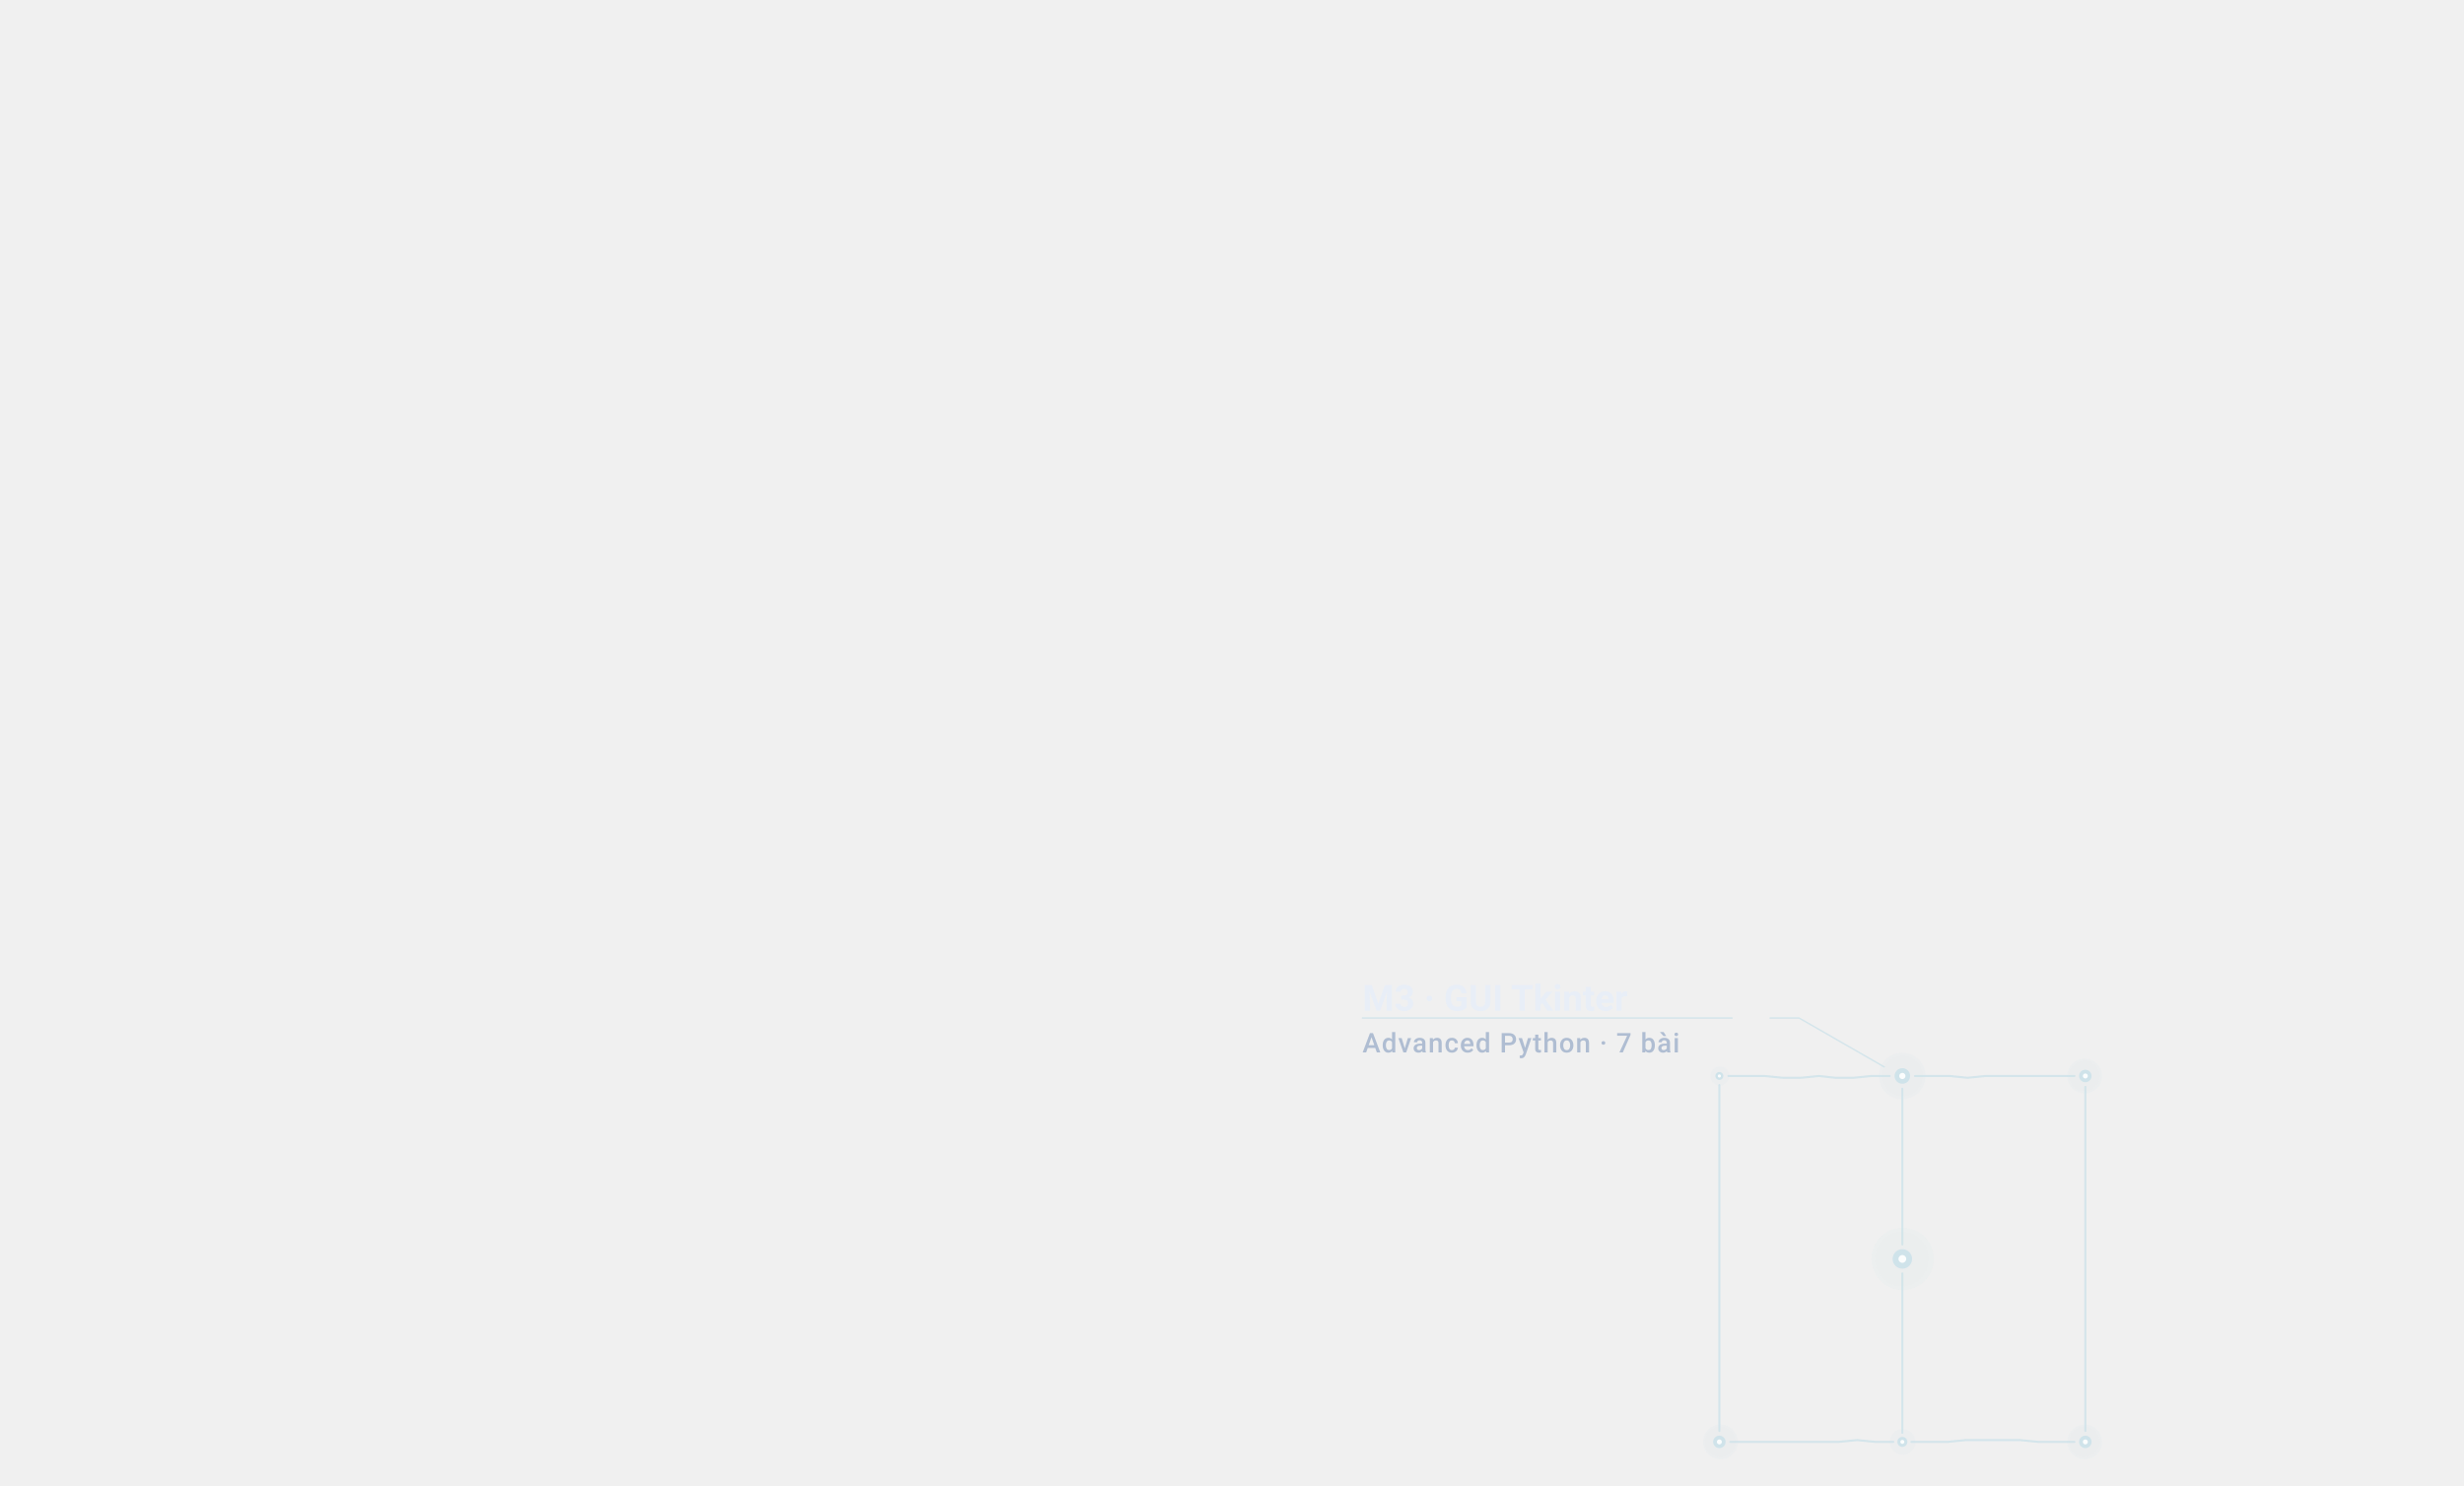
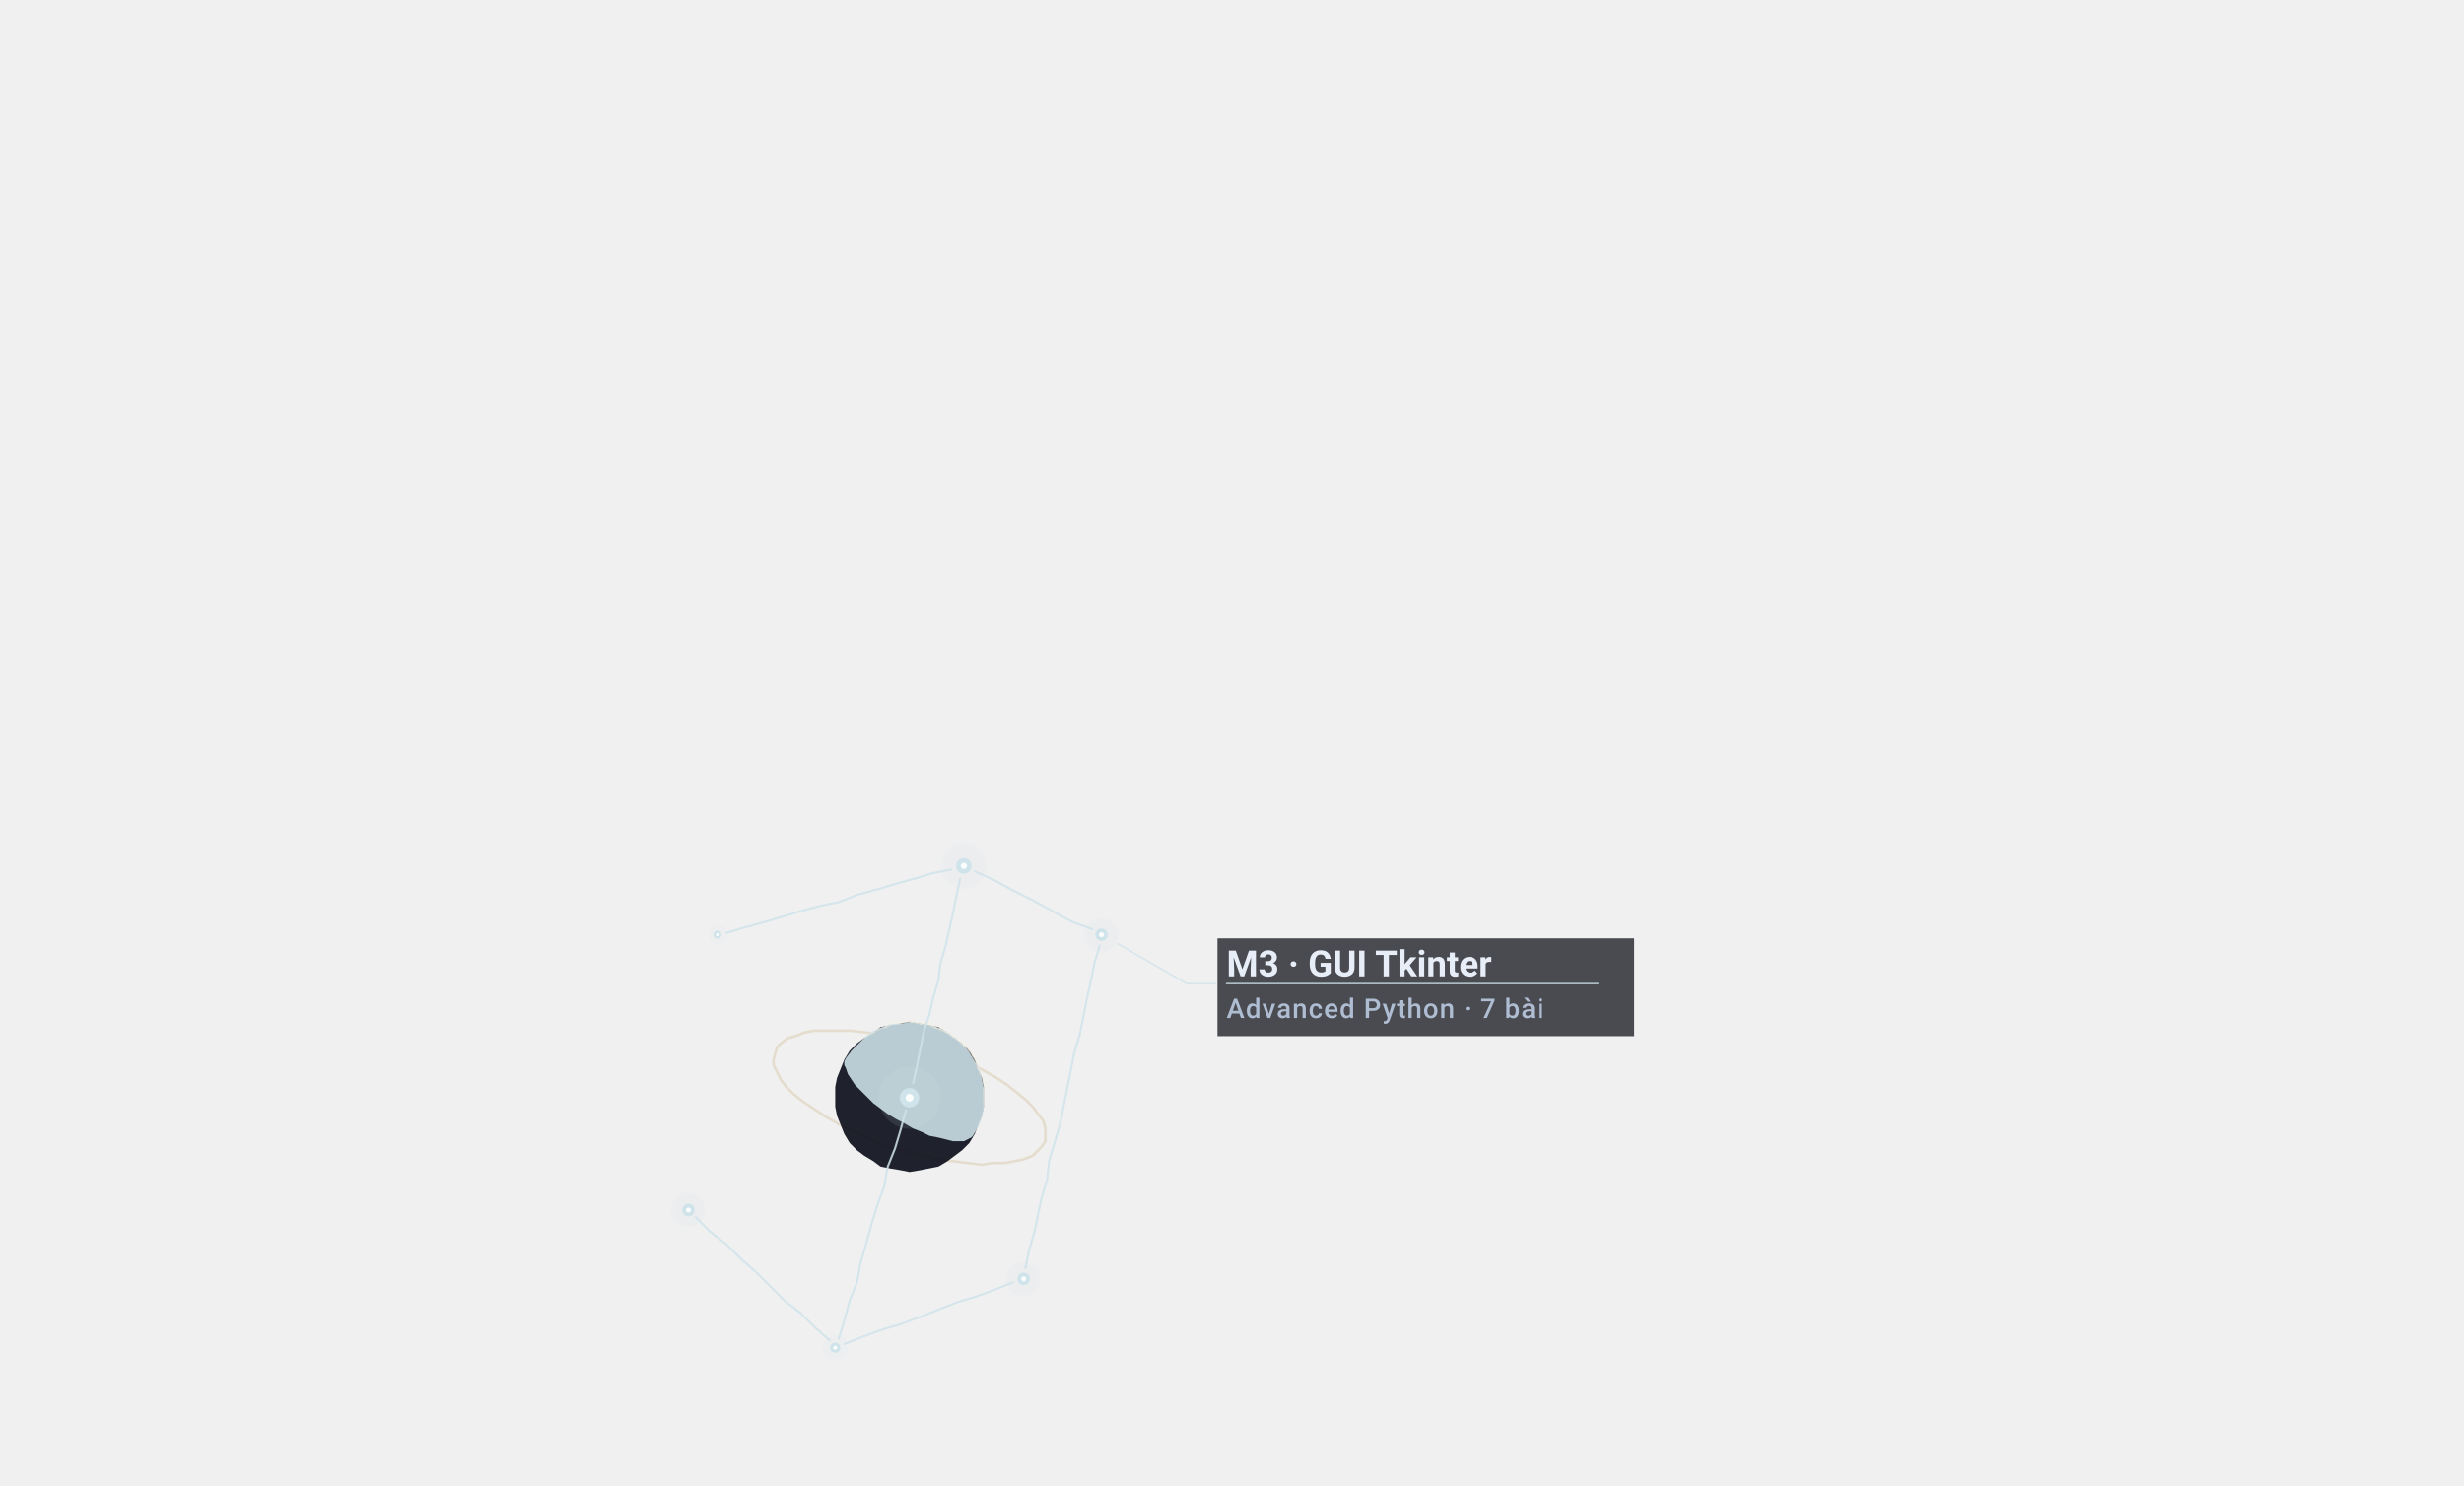
<svg xmlns="http://www.w3.org/2000/svg" viewBox="0 0 1360 820" width="1360" height="820" role="img" aria-label="Chòm M3 · GUI Tkinter, 7 bài — bản rõ lên lúc được trỏ vào.">
+   <g data-lop="hanh-tinh">
+     <path fill="none" stroke="#D8C9A8" stroke-width="1.4" stroke-opacity="0.5" stroke-linecap="round" stroke-linejoin="round" d="M428 581l1 -3l2 -2l4 -3l4 -1l5 -2l5 -1l7 0l7 0l7 0l8 1l8 1l8 2l9 2l8 3l9 3l8 3l7 3l8 4l7 4l6 4l5 4l5 4l4 4l3 4l3 4l1 4l0 4l0 3M577 630l-2 3l-2 2l-3 3l-5 2l-5 1l-5 1l-7 0l-6 1l-8 -1l-8 -1l-8 -1l-8 -2l-9 -2l-8 -2l-8 -3l-8 -4l-8 -3l-7 -4l-7 -4l-6 -4l-6 -4l-5 -4l-4 -4l-3 -4l-2 -4l-2 -4l0 -3l1 -4" />
+     <path fill="#0D101C" fill-opacity="0.92" d="M543 606l0 5l-1 5l-2 5l-2 5l-3 5l-4 4l-4 3l-4 3l-5 3l-5 1l-5 1l-6 1l-5 -1l-6 -1l-5 -1l-4 -3l-5 -3l-4 -3l-4 -4l-3 -5l-2 -5l-2 -5l-1 -5l0 -5l0 -6l1 -5l2 -5l2 -5l3 -5l4 -4l4 -3l5 -3l4 -3l5 -1l6 -1l5 -1l6 1l5 1l5 1l5 3l4 3l4 3l4 4l3 5l2 5l2 5l1 5Z" />
+     <path fill="#CFE3EA" fill-opacity="0.88" d="M467 584l3 -4l4 -4l4 -4l4 -3l5 -2l5 -2l6 0l5 -1l5 1l6 1l5 2l5 2l4 3l4 4l3 4l3 5l3 5l1 5l1 5l0 6l0 5l-1 5l-2 5l-3 5l-1 1l-2 1l-2 1l-3 0l-3 0l-4 -1l-4 -1l-5 -1l-4 -2l-5 -2l-5 -3l-4 -2l-5 -3l-4 -3l-4 -3l-4 -4l-3 -3l-3 -3l-2 -3l-2 -3l-1 -3l-1 -2l0 -2l1 -2Z" />
+     <path fill="none" stroke="#F6F1E2" stroke-width="1.2" stroke-opacity="0.2" stroke-linecap="round" stroke-linejoin="round" d="M543 606l0 3" />
+     <path fill="none" stroke="#F6F1E2" stroke-width="1.2" stroke-opacity="0.15" stroke-linecap="round" stroke-linejoin="round" d="M543 609l0 4" />
+     <path fill="none" stroke="#F6F1E2" stroke-width="1.2" stroke-opacity="0.1" stroke-linecap="round" stroke-linejoin="round" d="M543 613l-1 4" />
+     <path fill="none" stroke="#F6F1E2" stroke-width="1.2" stroke-opacity="0.06" stroke-linecap="round" stroke-linejoin="round" d="M542 617l-2 4" />
+     <path fill="none" stroke="#F6F1E2" stroke-width="1.2" stroke-opacity="0.03" stroke-linecap="round" stroke-linejoin="round" d="M540 621l-1 3" />
+     <path fill="none" stroke="#F6F1E2" stroke-width="1.2" stroke-opacity="0.01" stroke-linecap="round" stroke-linejoin="round" d="M467 583l3 -3" />
+     <path fill="none" stroke="#F6F1E2" stroke-width="1.2" stroke-opacity="0.04" stroke-linecap="round" stroke-linejoin="round" d="M470 580l2 -3" />
+     <path fill="none" stroke="#F6F1E2" stroke-width="1.2" stroke-opacity="0.08" stroke-linecap="round" stroke-linejoin="round" d="M472 577l3 -3" />
+     <path fill="none" stroke="#F6F1E2" stroke-width="1.2" stroke-opacity="0.13" stroke-linecap="round" stroke-linejoin="round" d="M475 574l3 -2" />
+     <path fill="none" stroke="#F6F1E2" stroke-width="1.2" stroke-opacity="0.17" stroke-linecap="round" stroke-linejoin="round" d="M478 572l4 -2" />
+     <path fill="none" stroke="#F6F1E2" stroke-width="1.2" stroke-opacity="0.22" stroke-linecap="round" stroke-linejoin="round" d="M482 570l3 -2" />
+     <path fill="none" stroke="#F6F1E2" stroke-width="1.2" stroke-opacity="0.27" stroke-linecap="round" stroke-linejoin="round" d="M485 568l4 -1" />
+     <path fill="none" stroke="#F6F1E2" stroke-width="1.2" stroke-opacity="0.32" stroke-linecap="round" stroke-linejoin="round" d="M489 567l3 -2" />
+     <path fill="none" stroke="#F6F1E2" stroke-width="1.2" stroke-opacity="0.36" stroke-linecap="round" stroke-linejoin="round" d="M492 565l4 0" />
+     <path fill="none" stroke="#F6F1E2" stroke-width="1.2" stroke-opacity="0.4" stroke-linecap="round" stroke-linejoin="round" d="M496 565l4 -1" />
+     <path fill="none" stroke="#F6F1E2" stroke-width="1.2" stroke-opacity="0.44" stroke-linecap="round" stroke-linejoin="round" d="M500 564l4 0" />
+     <path fill="none" stroke="#F6F1E2" stroke-width="1.2" stroke-opacity="0.47" stroke-linecap="round" stroke-linejoin="round" d="M504 564l4 1" />
+     <path fill="none" stroke="#F6F1E2" stroke-width="1.2" stroke-opacity="0.5" stroke-linecap="round" stroke-linejoin="round" d="M508 565l4 0" />
+     <path fill="none" stroke="#F6F1E2" stroke-width="1.2" stroke-opacity="0.52" stroke-linecap="round" stroke-linejoin="round" d="M512 565l4 2" />
+     <path fill="none" stroke="#F6F1E2" stroke-width="1.2" stroke-opacity="0.54" stroke-linecap="round" stroke-linejoin="round" d="M516 567l3 1M526 572l3 2" />
+     <path fill="none" stroke="#F6F1E2" stroke-width="1.2" stroke-opacity="0.55" stroke-linecap="round" stroke-linejoin="round" d="M519 568l4 2M523 570l3 2" />
+     <path fill="none" stroke="#F6F1E2" stroke-width="1.2" stroke-opacity="0.53" stroke-linecap="round" stroke-linejoin="round" d="M529 574l3 3" />
+     <path fill="none" stroke="#F6F1E2" stroke-width="1.2" stroke-opacity="0.51" stroke-linecap="round" stroke-linejoin="round" d="M532 577l3 3" />
+     <path fill="none" stroke="#F6F1E2" stroke-width="1.2" stroke-opacity="0.49" stroke-linecap="round" stroke-linejoin="round" d="M535 580l2 3" />
+     <path fill="none" stroke="#F6F1E2" stroke-width="1.2" stroke-opacity="0.46" stroke-linecap="round" stroke-linejoin="round" d="M537 583l2 4" />
+     <path fill="none" stroke="#F6F1E2" stroke-width="1.2" stroke-opacity="0.42" stroke-linecap="round" stroke-linejoin="round" d="M539 587l1 3" />
+     <path fill="none" stroke="#F6F1E2" stroke-width="1.2" stroke-opacity="0.38" stroke-linecap="round" stroke-linejoin="round" d="M540 590l2 4" />
+     <path fill="none" stroke="#F6F1E2" stroke-width="1.2" stroke-opacity="0.34" stroke-linecap="round" stroke-linejoin="round" d="M542 594l1 4" />
+     <path fill="none" stroke="#F6F1E2" stroke-width="1.2" stroke-opacity="0.29" stroke-linecap="round" stroke-linejoin="round" d="M543 598l0 4" />
+     <path fill="none" stroke="#F6F1E2" stroke-width="1.2" stroke-opacity="0.24" stroke-linecap="round" stroke-linejoin="round" d="M543 602l0 4" />
+   </g>
  <g data-lop="net-chom">
-     <path fill="none" stroke="#CFE3EA" stroke-width="1.15" stroke-opacity="0.85" stroke-linecap="round" stroke-linejoin="round" d="M954 594l10 0l10 0l10 1l10 0l10 -1l9 1l10 0l10 -1l10 0M1057 594l10 0l9 0l10 1l10 -1l10 0l10 0l9 0l10 0l10 0M1151 600l0 9l0 9l0 9l0 9l0 9l0 9l0 9l0 9l0 9l0 9l0 10l0 9l0 9l0 9l0 9l0 9l0 9l0 9l0 9l0 9l0 9M1145 796l-10 0l-10 0l-10 -1l-10 0l-10 0l-10 0l-10 1l-10 0l-10 0M1045 796l-10 0l-10 -1l-10 1l-10 0l-10 0l-10 0l-10 0l-10 0l-10 0M949 790l0 -9l0 -9l0 -9l0 -10l0 -9l0 -9l0 -9l0 -9l0 -9l0 -9l0 -9l0 -9l0 -9l0 -9l0 -10l0 -9l0 -9l0 -9l0 -9l0 -9l0 -9M1050 601l0 10l0 9l0 10l0 9l0 10l0 9l0 10l0 10l0 9M1050 703l0 10l0 9l0 10l0 10l0 10l0 9l0 10l0 10l0 10" />
+     <path fill="none" stroke="#CFE3EA" stroke-width="1.15" stroke-opacity="0.85" stroke-linecap="round" stroke-linejoin="round" d="M401 515l10 -3l11 -3l10 -3l10 -3M442 503l11 -3l10 -2l10 -4l11 -3M484 491l10 -3l11 -3l10 -3l10 -2M538 481l11 5l11 6M560 492l10 5l11 6M581 503l11 6l11 4M607 522l-3 10l-2 10l-2 9l-2 10l-2 10l-3 10M593 581l-2 10l-2 10l-2 10l-2 10l-3 10l-3 10M579 641l-1 10l-3 10l-2 9l-2 10l-3 10l-2 10M559 708l-10 4l-11 4l-10 3M528 719l-10 4l-10 4l-11 4M497 731l-10 3l-11 4l-10 4M458 740l-8 -7l-8 -8l-9 -7M433 718l-8 -8l-8 -8l-8 -7M409 695l-8 -8l-9 -7l-8 -8M530 485l-2 9l-2 10l-2 9l-2 9M522 522l-3 10l-1 9l-3 10l-2 9M513 560l-3 9l-2 10l-2 10l-2 9M500 613l-3 11l-3 10l-4 10l-2 11M488 655l-4 11l-3 10l-3 11l-3 10M475 697l-2 11l-4 10l-3 11l-3 10" />
  </g>
  <g data-lop="quang-sao">
-     <path fill="#CFE3EA" fill-opacity="0.09" d="M944 594a5.28 5.28 0 1 0 10.56 0a5.28 5.28 0 1 0 -10.56 0Z" />
-     <path fill="#CFE3EA" fill-opacity="0.01" d="M944 594a4.77 4.77 0 1 0 9.53 0a4.77 4.77 0 1 0 -9.53 0ZM945 594a4.34 4.34 0 1 0 8.69 0a4.34 4.34 0 1 0 -8.69 0ZM945 594a3.99 3.99 0 1 0 7.98 0a3.99 3.99 0 1 0 -7.98 0ZM946 594a3.69 3.69 0 1 0 7.38 0a3.69 3.69 0 1 0 -7.38 0ZM946 594a3.43 3.43 0 1 0 6.86 0a3.43 3.43 0 1 0 -6.86 0ZM946 594a3.21 3.21 0 1 0 6.41 0a3.21 3.21 0 1 0 -6.41 0ZM946 594a3.01 3.01 0 1 0 6.02 0a3.01 3.01 0 1 0 -6.02 0ZM946 594a2.84 2.84 0 1 0 5.67 0a2.84 2.84 0 1 0 -5.67 0ZM947 594a2.68 2.68 0 1 0 5.36 0a2.68 2.68 0 1 0 -5.36 0ZM947 594a2.54 2.54 0 1 0 5.08 0a2.54 2.54 0 1 0 -5.08 0ZM947 594a2.42 2.42 0 1 0 4.83 0a2.42 2.42 0 1 0 -4.83 0ZM947 594a2.3 2.3 0 1 0 4.61 0a2.3 2.3 0 1 0 -4.61 0ZM947 594a2.2 2.2 0 1 0 4.4 0a2.2 2.2 0 1 0 -4.4 0ZM1044 796a6.37 6.37 0 1 0 12.73 0a6.37 6.37 0 1 0 -12.73 0ZM1044 796a5.74 5.74 0 1 0 11.48 0a5.74 5.74 0 1 0 -11.48 0ZM1045 796a5.22 5.22 0 1 0 10.44 0a5.22 5.22 0 1 0 -10.44 0ZM1045 796a4.79 4.79 0 1 0 9.58 0a4.79 4.79 0 1 0 -9.58 0ZM1046 796a4.43 4.43 0 1 0 8.85 0a4.43 4.43 0 1 0 -8.85 0ZM1046 796a4.11 4.11 0 1 0 8.23 0a4.11 4.11 0 1 0 -8.23 0ZM1046 796a3.84 3.84 0 1 0 7.68 0a3.84 3.84 0 1 0 -7.68 0ZM1046 796a3.6 3.6 0 1 0 7.21 0a3.6 3.6 0 1 0 -7.21 0ZM1047 796a3.39 3.39 0 1 0 6.78 0a3.39 3.39 0 1 0 -6.78 0ZM1047 796a3.21 3.21 0 1 0 6.41 0a3.21 3.21 0 1 0 -6.41 0Z" />
-     <path fill="#CFE3EA" fill-opacity="0.1" d="M1141 594a9.63 9.63 0 1 0 19.26 0a9.63 9.63 0 1 0 -19.26 0ZM1141 796a9.63 9.63 0 1 0 19.26 0a9.63 9.63 0 1 0 -19.26 0ZM940 796a9.63 9.63 0 1 0 19.26 0a9.63 9.63 0 1 0 -19.26 0ZM1037 594a12.9 12.9 0 1 0 25.8 0a12.9 12.9 0 1 0 -25.8 0ZM1043 796a7.15 7.15 0 1 0 14.3 0a7.15 7.15 0 1 0 -14.3 0Z" />
-     <path fill="#CFE3EA" fill-opacity="0.02" d="M1142 594a8.46 8.46 0 1 0 16.92 0a8.46 8.46 0 1 0 -16.92 0ZM1143 594a7.54 7.54 0 1 0 15.09 0a7.54 7.54 0 1 0 -15.09 0ZM1144 594a6.81 6.81 0 1 0 13.61 0a6.81 6.81 0 1 0 -13.61 0ZM1145 594a6.2 6.2 0 1 0 12.4 0a6.2 6.2 0 1 0 -12.4 0ZM1145 594a5.69 5.69 0 1 0 11.38 0a5.69 5.69 0 1 0 -11.38 0ZM1146 594a5.26 5.26 0 1 0 10.52 0a5.26 5.26 0 1 0 -10.52 0ZM1146 594a4.89 4.89 0 1 0 9.78 0a4.89 4.89 0 1 0 -9.78 0ZM1146 594a4.57 4.57 0 1 0 9.14 0a4.57 4.57 0 1 0 -9.14 0ZM1147 594a4.29 4.29 0 1 0 8.58 0a4.29 4.29 0 1 0 -8.58 0ZM1147 594a4.04 4.04 0 1 0 8.08 0a4.04 4.04 0 1 0 -8.08 0ZM1147 594a3.82 3.82 0 1 0 7.64 0a3.82 3.82 0 1 0 -7.64 0ZM1147 594a3.62 3.62 0 1 0 7.24 0a3.62 3.62 0 1 0 -7.24 0ZM1147 594a3.44 3.44 0 1 0 6.88 0a3.44 3.44 0 1 0 -6.88 0ZM1142 796a8.46 8.46 0 1 0 16.92 0a8.46 8.46 0 1 0 -16.92 0ZM1143 796a7.54 7.54 0 1 0 15.09 0a7.54 7.54 0 1 0 -15.09 0ZM1144 796a6.81 6.81 0 1 0 13.61 0a6.81 6.81 0 1 0 -13.61 0ZM1145 796a6.2 6.2 0 1 0 12.4 0a6.2 6.2 0 1 0 -12.4 0ZM1145 796a5.69 5.69 0 1 0 11.38 0a5.69 5.69 0 1 0 -11.38 0ZM1146 796a5.26 5.26 0 1 0 10.52 0a5.26 5.26 0 1 0 -10.52 0ZM1146 796a4.89 4.89 0 1 0 9.78 0a4.89 4.89 0 1 0 -9.78 0ZM1146 796a4.57 4.57 0 1 0 9.14 0a4.57 4.57 0 1 0 -9.14 0ZM1147 796a4.29 4.29 0 1 0 8.58 0a4.29 4.29 0 1 0 -8.58 0ZM1147 796a4.04 4.04 0 1 0 8.08 0a4.04 4.04 0 1 0 -8.08 0ZM1147 796a3.82 3.82 0 1 0 7.64 0a3.82 3.82 0 1 0 -7.64 0ZM1147 796a3.62 3.62 0 1 0 7.24 0a3.62 3.62 0 1 0 -7.24 0ZM1147 796a3.44 3.44 0 1 0 6.88 0a3.44 3.44 0 1 0 -6.88 0ZM941 796a8.46 8.46 0 1 0 16.92 0a8.46 8.46 0 1 0 -16.92 0ZM942 796a7.54 7.54 0 1 0 15.09 0a7.54 7.54 0 1 0 -15.09 0ZM942 796a6.81 6.81 0 1 0 13.61 0a6.81 6.81 0 1 0 -13.61 0ZM943 796a6.2 6.2 0 1 0 12.4 0a6.2 6.2 0 1 0 -12.4 0ZM944 796a5.69 5.69 0 1 0 11.38 0a5.69 5.69 0 1 0 -11.38 0ZM944 796a5.26 5.26 0 1 0 10.52 0a5.26 5.26 0 1 0 -10.52 0ZM944 796a4.89 4.89 0 1 0 9.78 0a4.89 4.89 0 1 0 -9.78 0ZM945 796a4.57 4.57 0 1 0 9.14 0a4.57 4.57 0 1 0 -9.14 0ZM945 796a4.29 4.29 0 1 0 8.58 0a4.29 4.29 0 1 0 -8.58 0ZM945 796a4.04 4.04 0 1 0 8.08 0a4.04 4.04 0 1 0 -8.08 0ZM945 796a3.82 3.82 0 1 0 7.64 0a3.82 3.82 0 1 0 -7.64 0ZM946 796a3.62 3.62 0 1 0 7.24 0a3.62 3.62 0 1 0 -7.24 0ZM946 796a3.44 3.44 0 1 0 6.88 0a3.44 3.44 0 1 0 -6.88 0ZM1039 594a11.18 11.18 0 1 0 22.36 0a11.18 11.18 0 1 0 -22.36 0ZM1040 594a9.86 9.86 0 1 0 19.73 0a9.86 9.86 0 1 0 -19.73 0ZM1041 594a8.83 8.83 0 1 0 17.65 0a8.83 8.83 0 1 0 -17.65 0ZM1042 594a7.99 7.99 0 1 0 15.97 0a7.99 7.99 0 1 0 -15.97 0ZM1043 594a7.29 7.29 0 1 0 14.58 0a7.29 7.29 0 1 0 -14.58 0ZM1043 594a6.71 6.71 0 1 0 13.42 0a6.71 6.71 0 1 0 -13.42 0ZM1044 594a6.21 6.21 0 1 0 12.42 0a6.21 6.21 0 1 0 -12.42 0ZM1044 594a5.78 5.78 0 1 0 11.57 0a5.78 5.78 0 1 0 -11.57 0ZM1045 594a5.41 5.41 0 1 0 10.82 0a5.41 5.41 0 1 0 -10.82 0ZM1045 594a5.08 5.08 0 1 0 10.16 0a5.08 5.08 0 1 0 -10.16 0ZM1045 594a4.79 4.79 0 1 0 9.58 0a4.79 4.79 0 1 0 -9.58 0ZM1045 594a4.53 4.53 0 1 0 9.06 0a4.53 4.53 0 1 0 -9.06 0ZM1046 594a4.3 4.3 0 1 0 8.6 0a4.3 4.3 0 1 0 -8.6 0ZM1047 796a3.04 3.04 0 1 0 6.08 0a3.04 3.04 0 1 0 -6.08 0ZM1047 796a2.89 2.89 0 1 0 5.77 0a2.89 2.89 0 1 0 -5.77 0ZM1047 796a2.75 2.75 0 1 0 5.5 0a2.75 2.75 0 1 0 -5.5 0ZM1035 695a14.7 14.7 0 1 0 29.39 0a14.7 14.7 0 1 0 -29.39 0ZM1037 695a12.84 12.84 0 1 0 25.68 0a12.84 12.84 0 1 0 -25.68 0ZM1039 695a11.4 11.4 0 1 0 22.8 0a11.4 11.4 0 1 0 -22.8 0ZM1040 695a10.25 10.25 0 1 0 20.49 0a10.25 10.25 0 1 0 -20.49 0ZM1041 695a9.31 9.31 0 1 0 18.62 0a9.31 9.31 0 1 0 -18.62 0ZM1041 695a8.53 8.53 0 1 0 17.05 0a8.53 8.53 0 1 0 -17.05 0ZM1042 695a7.87 7.87 0 1 0 15.73 0a7.87 7.87 0 1 0 -15.73 0ZM1043 695a7.3 7.3 0 1 0 14.6 0a7.3 7.3 0 1 0 -14.6 0ZM1043 695a6.81 6.81 0 1 0 13.62 0a6.81 6.81 0 1 0 -13.62 0ZM1044 695a6.38 6.38 0 1 0 12.77 0a6.38 6.38 0 1 0 -12.77 0Z" />
-     <path fill="#CFE3EA" fill-opacity="0.11" d="M1033 695a17.18 17.18 0 1 0 34.37 0a17.18 17.18 0 1 0 -34.37 0Z" />
-     <path fill="#CFE3EA" fill-opacity="0.03" d="M1044 695a6.01 6.01 0 1 0 12.01 0a6.01 6.01 0 1 0 -12.01 0ZM1044 695a5.67 5.67 0 1 0 11.34 0a5.67 5.67 0 1 0 -11.34 0ZM1045 695a5.37 5.37 0 1 0 10.74 0a5.37 5.37 0 1 0 -10.74 0Z" />
+     <path fill="#CFE3EA" fill-opacity="0.09" d="M391 516a5.28 5.28 0 1 0 10.56 0a5.28 5.28 0 1 0 -10.56 0Z" />
+     <path fill="#CFE3EA" fill-opacity="0.01" d="M392 516a4.77 4.77 0 1 0 9.53 0a4.77 4.77 0 1 0 -9.53 0ZM392 516a4.34 4.34 0 1 0 8.69 0a4.34 4.34 0 1 0 -8.69 0ZM392 516a3.99 3.99 0 1 0 7.98 0a3.99 3.99 0 1 0 -7.98 0ZM393 516a3.69 3.69 0 1 0 7.38 0a3.69 3.69 0 1 0 -7.38 0ZM393 516a3.43 3.43 0 1 0 6.86 0a3.43 3.43 0 1 0 -6.86 0ZM393 516a3.21 3.21 0 1 0 6.41 0a3.21 3.21 0 1 0 -6.41 0ZM393 516a3.01 3.01 0 1 0 6.02 0a3.01 3.01 0 1 0 -6.02 0ZM393 516a2.84 2.84 0 1 0 5.67 0a2.84 2.84 0 1 0 -5.67 0ZM394 516a2.68 2.68 0 1 0 5.36 0a2.68 2.68 0 1 0 -5.36 0ZM394 516a2.54 2.54 0 1 0 5.08 0a2.54 2.54 0 1 0 -5.08 0ZM394 516a2.42 2.42 0 1 0 4.83 0a2.42 2.42 0 1 0 -4.83 0ZM394 516a2.3 2.3 0 1 0 4.61 0a2.3 2.3 0 1 0 -4.61 0ZM394 516a2.2 2.2 0 1 0 4.4 0a2.2 2.2 0 1 0 -4.4 0ZM455 744a6.37 6.37 0 1 0 12.73 0a6.37 6.37 0 1 0 -12.73 0ZM456 744a5.74 5.74 0 1 0 11.48 0a5.74 5.74 0 1 0 -11.48 0ZM456 744a5.22 5.22 0 1 0 10.44 0a5.22 5.22 0 1 0 -10.44 0ZM457 744a4.79 4.79 0 1 0 9.58 0a4.79 4.79 0 1 0 -9.58 0ZM457 744a4.43 4.43 0 1 0 8.85 0a4.43 4.43 0 1 0 -8.85 0ZM457 744a4.11 4.11 0 1 0 8.23 0a4.11 4.11 0 1 0 -8.23 0ZM458 744a3.84 3.84 0 1 0 7.68 0a3.84 3.84 0 1 0 -7.68 0ZM458 744a3.6 3.6 0 1 0 7.21 0a3.6 3.6 0 1 0 -7.21 0ZM458 744a3.39 3.39 0 1 0 6.78 0a3.39 3.39 0 1 0 -6.78 0ZM458 744a3.21 3.21 0 1 0 6.41 0a3.21 3.21 0 1 0 -6.41 0Z" />
+     <path fill="#CFE3EA" fill-opacity="0.1" d="M598 516a9.63 9.63 0 1 0 19.26 0a9.63 9.63 0 1 0 -19.26 0ZM555 706a9.63 9.63 0 1 0 19.26 0a9.63 9.63 0 1 0 -19.26 0ZM370 668a9.63 9.63 0 1 0 19.26 0a9.63 9.63 0 1 0 -19.26 0ZM519 478a12.9 12.9 0 1 0 25.8 0a12.9 12.9 0 1 0 -25.8 0ZM454 744a7.15 7.15 0 1 0 14.3 0a7.15 7.15 0 1 0 -14.3 0Z" />
+     <path fill="#CFE3EA" fill-opacity="0.02" d="M600 516a8.46 8.46 0 1 0 16.92 0a8.46 8.46 0 1 0 -16.92 0ZM600 516a7.54 7.54 0 1 0 15.09 0a7.54 7.54 0 1 0 -15.09 0ZM601 516a6.81 6.81 0 1 0 13.61 0a6.81 6.81 0 1 0 -13.61 0ZM602 516a6.2 6.2 0 1 0 12.4 0a6.2 6.2 0 1 0 -12.4 0ZM602 516a5.69 5.69 0 1 0 11.38 0a5.69 5.69 0 1 0 -11.38 0ZM603 516a5.26 5.26 0 1 0 10.52 0a5.26 5.26 0 1 0 -10.52 0ZM603 516a4.89 4.89 0 1 0 9.78 0a4.89 4.89 0 1 0 -9.78 0ZM603 516a4.57 4.57 0 1 0 9.14 0a4.57 4.57 0 1 0 -9.14 0ZM604 516a4.29 4.29 0 1 0 8.58 0a4.29 4.29 0 1 0 -8.58 0ZM604 516a4.04 4.04 0 1 0 8.08 0a4.04 4.04 0 1 0 -8.08 0ZM604 516a3.82 3.82 0 1 0 7.64 0a3.82 3.82 0 1 0 -7.64 0ZM604 516a3.62 3.62 0 1 0 7.24 0a3.62 3.62 0 1 0 -7.24 0ZM605 516a3.44 3.44 0 1 0 6.88 0a3.44 3.44 0 1 0 -6.88 0ZM556 706a8.46 8.46 0 1 0 16.92 0a8.46 8.46 0 1 0 -16.92 0ZM557 706a7.54 7.54 0 1 0 15.09 0a7.54 7.54 0 1 0 -15.09 0ZM558 706a6.81 6.81 0 1 0 13.61 0a6.81 6.81 0 1 0 -13.61 0ZM558 706a6.2 6.2 0 1 0 12.4 0a6.2 6.2 0 1 0 -12.4 0ZM559 706a5.69 5.69 0 1 0 11.38 0a5.69 5.69 0 1 0 -11.38 0ZM559 706a5.26 5.26 0 1 0 10.52 0a5.26 5.26 0 1 0 -10.52 0ZM560 706a4.89 4.89 0 1 0 9.78 0a4.89 4.89 0 1 0 -9.78 0ZM560 706a4.57 4.57 0 1 0 9.14 0a4.57 4.57 0 1 0 -9.14 0ZM560 706a4.29 4.29 0 1 0 8.58 0a4.29 4.29 0 1 0 -8.58 0ZM561 706a4.04 4.04 0 1 0 8.08 0a4.04 4.04 0 1 0 -8.08 0ZM561 706a3.82 3.82 0 1 0 7.64 0a3.82 3.82 0 1 0 -7.64 0ZM561 706a3.62 3.62 0 1 0 7.24 0a3.62 3.62 0 1 0 -7.24 0ZM561 706a3.44 3.44 0 1 0 6.88 0a3.44 3.44 0 1 0 -6.88 0ZM372 668a8.46 8.46 0 1 0 16.92 0a8.46 8.46 0 1 0 -16.92 0ZM372 668a7.54 7.54 0 1 0 15.09 0a7.54 7.54 0 1 0 -15.09 0ZM373 668a6.81 6.81 0 1 0 13.61 0a6.81 6.81 0 1 0 -13.61 0ZM374 668a6.2 6.2 0 1 0 12.4 0a6.2 6.2 0 1 0 -12.4 0ZM374 668a5.69 5.69 0 1 0 11.38 0a5.69 5.69 0 1 0 -11.38 0ZM375 668a5.26 5.26 0 1 0 10.52 0a5.26 5.26 0 1 0 -10.52 0ZM375 668a4.89 4.89 0 1 0 9.78 0a4.89 4.89 0 1 0 -9.78 0ZM375 668a4.57 4.57 0 1 0 9.14 0a4.57 4.57 0 1 0 -9.14 0ZM376 668a4.29 4.29 0 1 0 8.58 0a4.29 4.29 0 1 0 -8.58 0ZM376 668a4.04 4.04 0 1 0 8.08 0a4.04 4.04 0 1 0 -8.08 0ZM376 668a3.82 3.82 0 1 0 7.64 0a3.82 3.82 0 1 0 -7.64 0ZM376 668a3.62 3.62 0 1 0 7.24 0a3.62 3.62 0 1 0 -7.24 0ZM377 668a3.44 3.44 0 1 0 6.88 0a3.44 3.44 0 1 0 -6.88 0ZM521 478a11.18 11.18 0 1 0 22.36 0a11.18 11.18 0 1 0 -22.36 0ZM522 478a9.86 9.86 0 1 0 19.73 0a9.86 9.86 0 1 0 -19.73 0ZM523 478a8.83 8.83 0 1 0 17.65 0a8.83 8.83 0 1 0 -17.65 0ZM524 478a7.99 7.99 0 1 0 15.97 0a7.99 7.99 0 1 0 -15.97 0ZM525 478a7.29 7.29 0 1 0 14.58 0a7.29 7.29 0 1 0 -14.58 0ZM525 478a6.71 6.71 0 1 0 13.42 0a6.71 6.71 0 1 0 -13.42 0ZM526 478a6.21 6.21 0 1 0 12.42 0a6.21 6.21 0 1 0 -12.42 0ZM526 478a5.78 5.78 0 1 0 11.57 0a5.78 5.78 0 1 0 -11.57 0ZM527 478a5.41 5.41 0 1 0 10.82 0a5.41 5.41 0 1 0 -10.82 0ZM527 478a5.08 5.08 0 1 0 10.16 0a5.08 5.08 0 1 0 -10.16 0ZM527 478a4.79 4.79 0 1 0 9.58 0a4.79 4.79 0 1 0 -9.58 0ZM527 478a4.53 4.53 0 1 0 9.06 0a4.53 4.53 0 1 0 -9.06 0ZM528 478a4.3 4.3 0 1 0 8.6 0a4.3 4.3 0 1 0 -8.6 0ZM458 744a3.04 3.04 0 1 0 6.08 0a3.04 3.04 0 1 0 -6.08 0ZM459 744a2.89 2.89 0 1 0 5.77 0a2.89 2.89 0 1 0 -5.77 0ZM459 744a2.75 2.75 0 1 0 5.5 0a2.75 2.75 0 1 0 -5.5 0ZM487 606a14.7 14.7 0 1 0 29.39 0a14.7 14.7 0 1 0 -29.39 0ZM489 606a12.84 12.84 0 1 0 25.68 0a12.84 12.84 0 1 0 -25.68 0ZM491 606a11.4 11.4 0 1 0 22.8 0a11.4 11.4 0 1 0 -22.8 0ZM492 606a10.25 10.25 0 1 0 20.49 0a10.25 10.25 0 1 0 -20.49 0ZM493 606a9.31 9.31 0 1 0 18.62 0a9.31 9.31 0 1 0 -18.62 0ZM494 606a8.53 8.53 0 1 0 17.05 0a8.53 8.53 0 1 0 -17.05 0ZM494 606a7.87 7.87 0 1 0 15.73 0a7.87 7.87 0 1 0 -15.73 0ZM495 606a7.3 7.3 0 1 0 14.6 0a7.3 7.3 0 1 0 -14.6 0ZM495 606a6.81 6.81 0 1 0 13.62 0a6.81 6.81 0 1 0 -13.62 0ZM496 606a6.38 6.38 0 1 0 12.77 0a6.38 6.38 0 1 0 -12.77 0Z" />
+     <path fill="#CFE3EA" fill-opacity="0.11" d="M485 606a17.18 17.18 0 1 0 34.37 0a17.18 17.18 0 1 0 -34.37 0Z" />
+     <path fill="#CFE3EA" fill-opacity="0.03" d="M496 606a6.01 6.01 0 1 0 12.01 0a6.01 6.01 0 1 0 -12.01 0ZM496 606a5.67 5.67 0 1 0 11.34 0a5.67 5.67 0 1 0 -11.34 0ZM497 606a5.37 5.37 0 1 0 10.74 0a5.37 5.37 0 1 0 -10.74 0Z" />
  </g>
  <g data-lop="sao-bai">
    <g fill="#CFE3EA">
-       <circle cx="949" cy="594" r="2.2" />
-       <circle cx="1151" cy="594" r="3.44" />
-       <circle cx="1151" cy="796" r="3.44" />
-       <circle cx="949" cy="796" r="3.44" />
-       <circle cx="1050" cy="594" r="4.3" />
-       <circle cx="1050" cy="796" r="2.75" />
-       <circle cx="1050" cy="695" r="5.37" />
+       <circle cx="396" cy="516" r="2.2" />
+       <circle cx="608" cy="516" r="3.44" />
+       <circle cx="565" cy="706" r="3.44" />
+       <circle cx="380" cy="668" r="3.44" />
+       <circle cx="532" cy="478" r="4.3" />
+       <circle cx="461" cy="744" r="2.75" />
+       <circle cx="502" cy="606" r="5.37" />
    </g>
  </g>
  <g data-lop="loi-sao">
    <g fill="#FFFFFF" fill-opacity="0.92">
-       <circle cx="949" cy="594" r="0.88" />
-       <circle cx="1151" cy="594" r="1.38" />
-       <circle cx="1151" cy="796" r="1.38" />
-       <circle cx="949" cy="796" r="1.38" />
-       <circle cx="1050" cy="594" r="1.72" />
-       <circle cx="1050" cy="796" r="1.1" />
-       <circle cx="1050" cy="695" r="2.15" />
+       <circle cx="396" cy="516" r="0.88" />
+       <circle cx="608" cy="516" r="1.38" />
+       <circle cx="565" cy="706" r="1.38" />
+       <circle cx="380" cy="668" r="1.38" />
+       <circle cx="532" cy="478" r="1.72" />
+       <circle cx="461" cy="744" r="1.1" />
+       <circle cx="502" cy="606" r="2.15" />
    </g>
  </g>
  <g data-lop="nhan">
-     <path fill="none" stroke="#CFE3EA" stroke-width="0.8" stroke-opacity="0.85" stroke-linecap="round" stroke-linejoin="round" d="M1040 589l-47 -27l-16 0M752 562l204 0" />
+     <path fill="#0A0C14" fill-opacity="0.72" d="M672 518l230 0l0 54l-230 0Z" />
+     <path fill="none" stroke="#CFE3EA" stroke-width="0.8" stroke-opacity="0.85" stroke-linecap="round" stroke-linejoin="round" d="M617 521l38 22l16 0M677 543l205 0" />
    <g fill="#E8EEF7" font-family="Be Vietnam Pro, Segoe UI, Roboto, Helvetica, Arial, sans-serif" font-size="20" font-weight="600">
-       <text x="752" y="558">M3 · GUI Tkinter</text>
+       <text x="677" y="539">M3 · GUI Tkinter</text>
    </g>
    <g fill="#AFBDD2" font-family="Be Vietnam Pro, Segoe UI, Roboto, Helvetica, Arial, sans-serif" font-size="15" font-weight="500" letter-spacing="0.6">
-       <text x="752" y="581">Advanced Python · 7 bài</text>
+       <text x="677" y="562">Advanced Python · 7 bài</text>
    </g>
  </g>
</svg>
